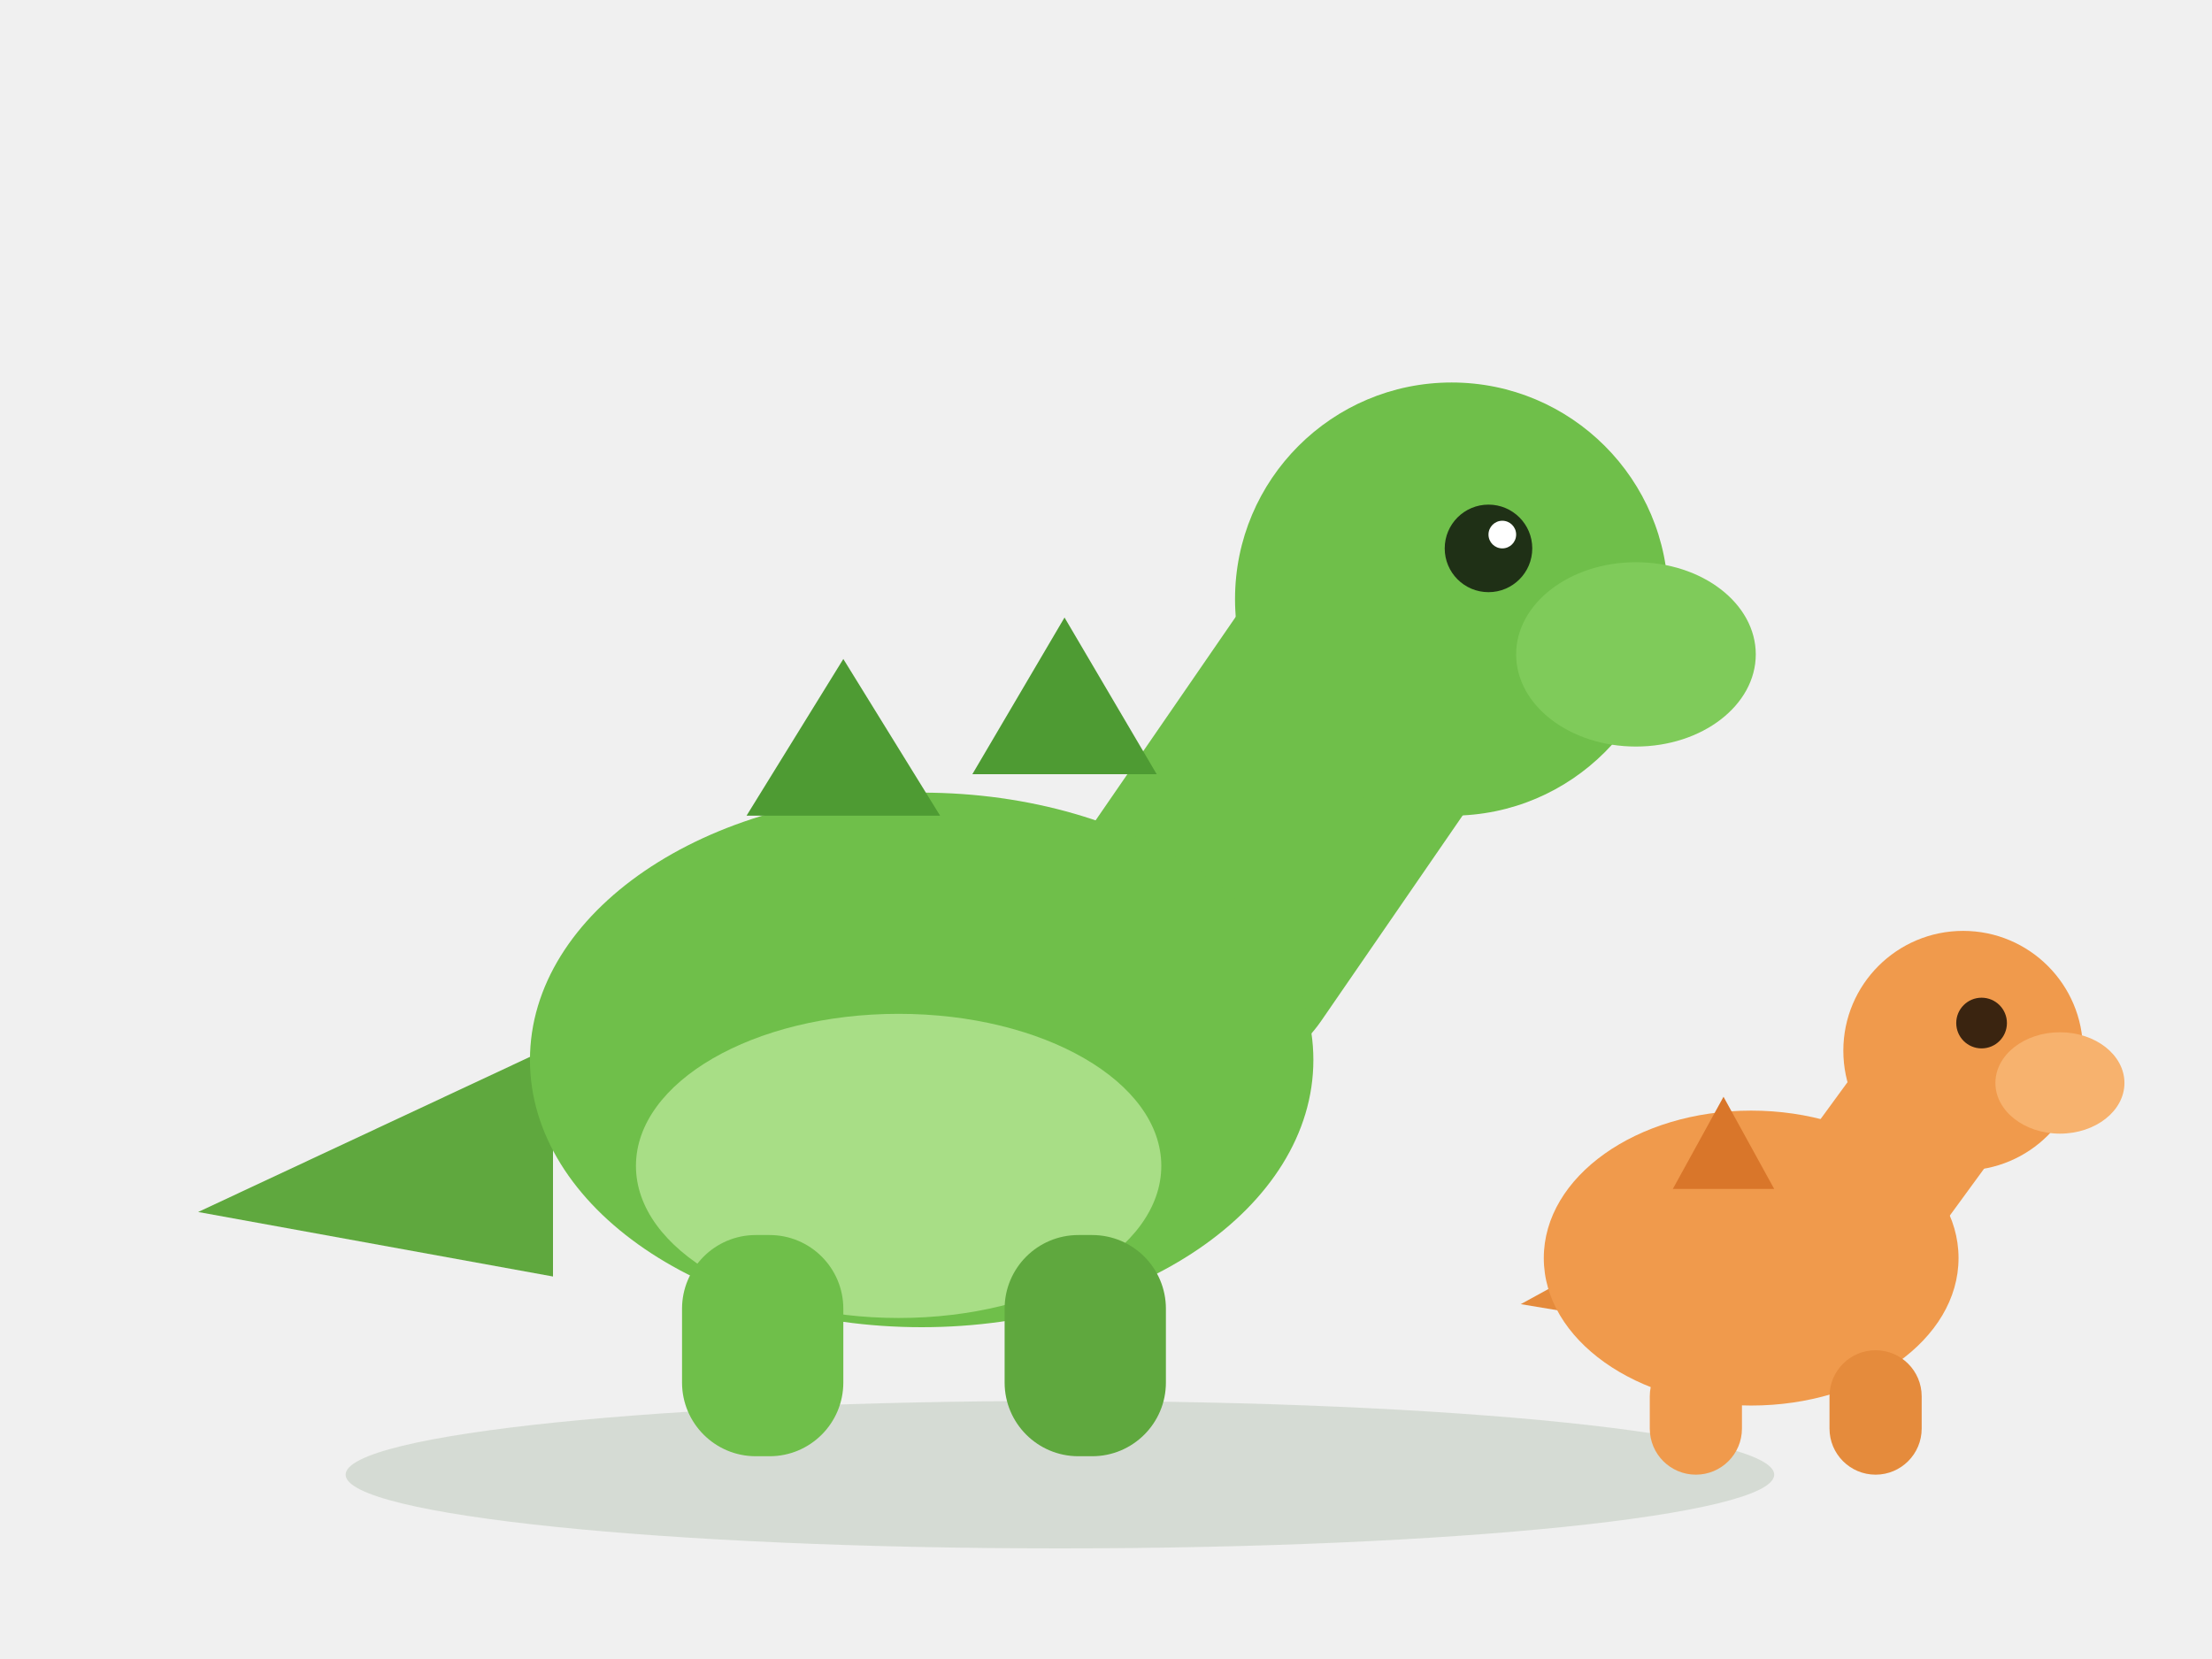
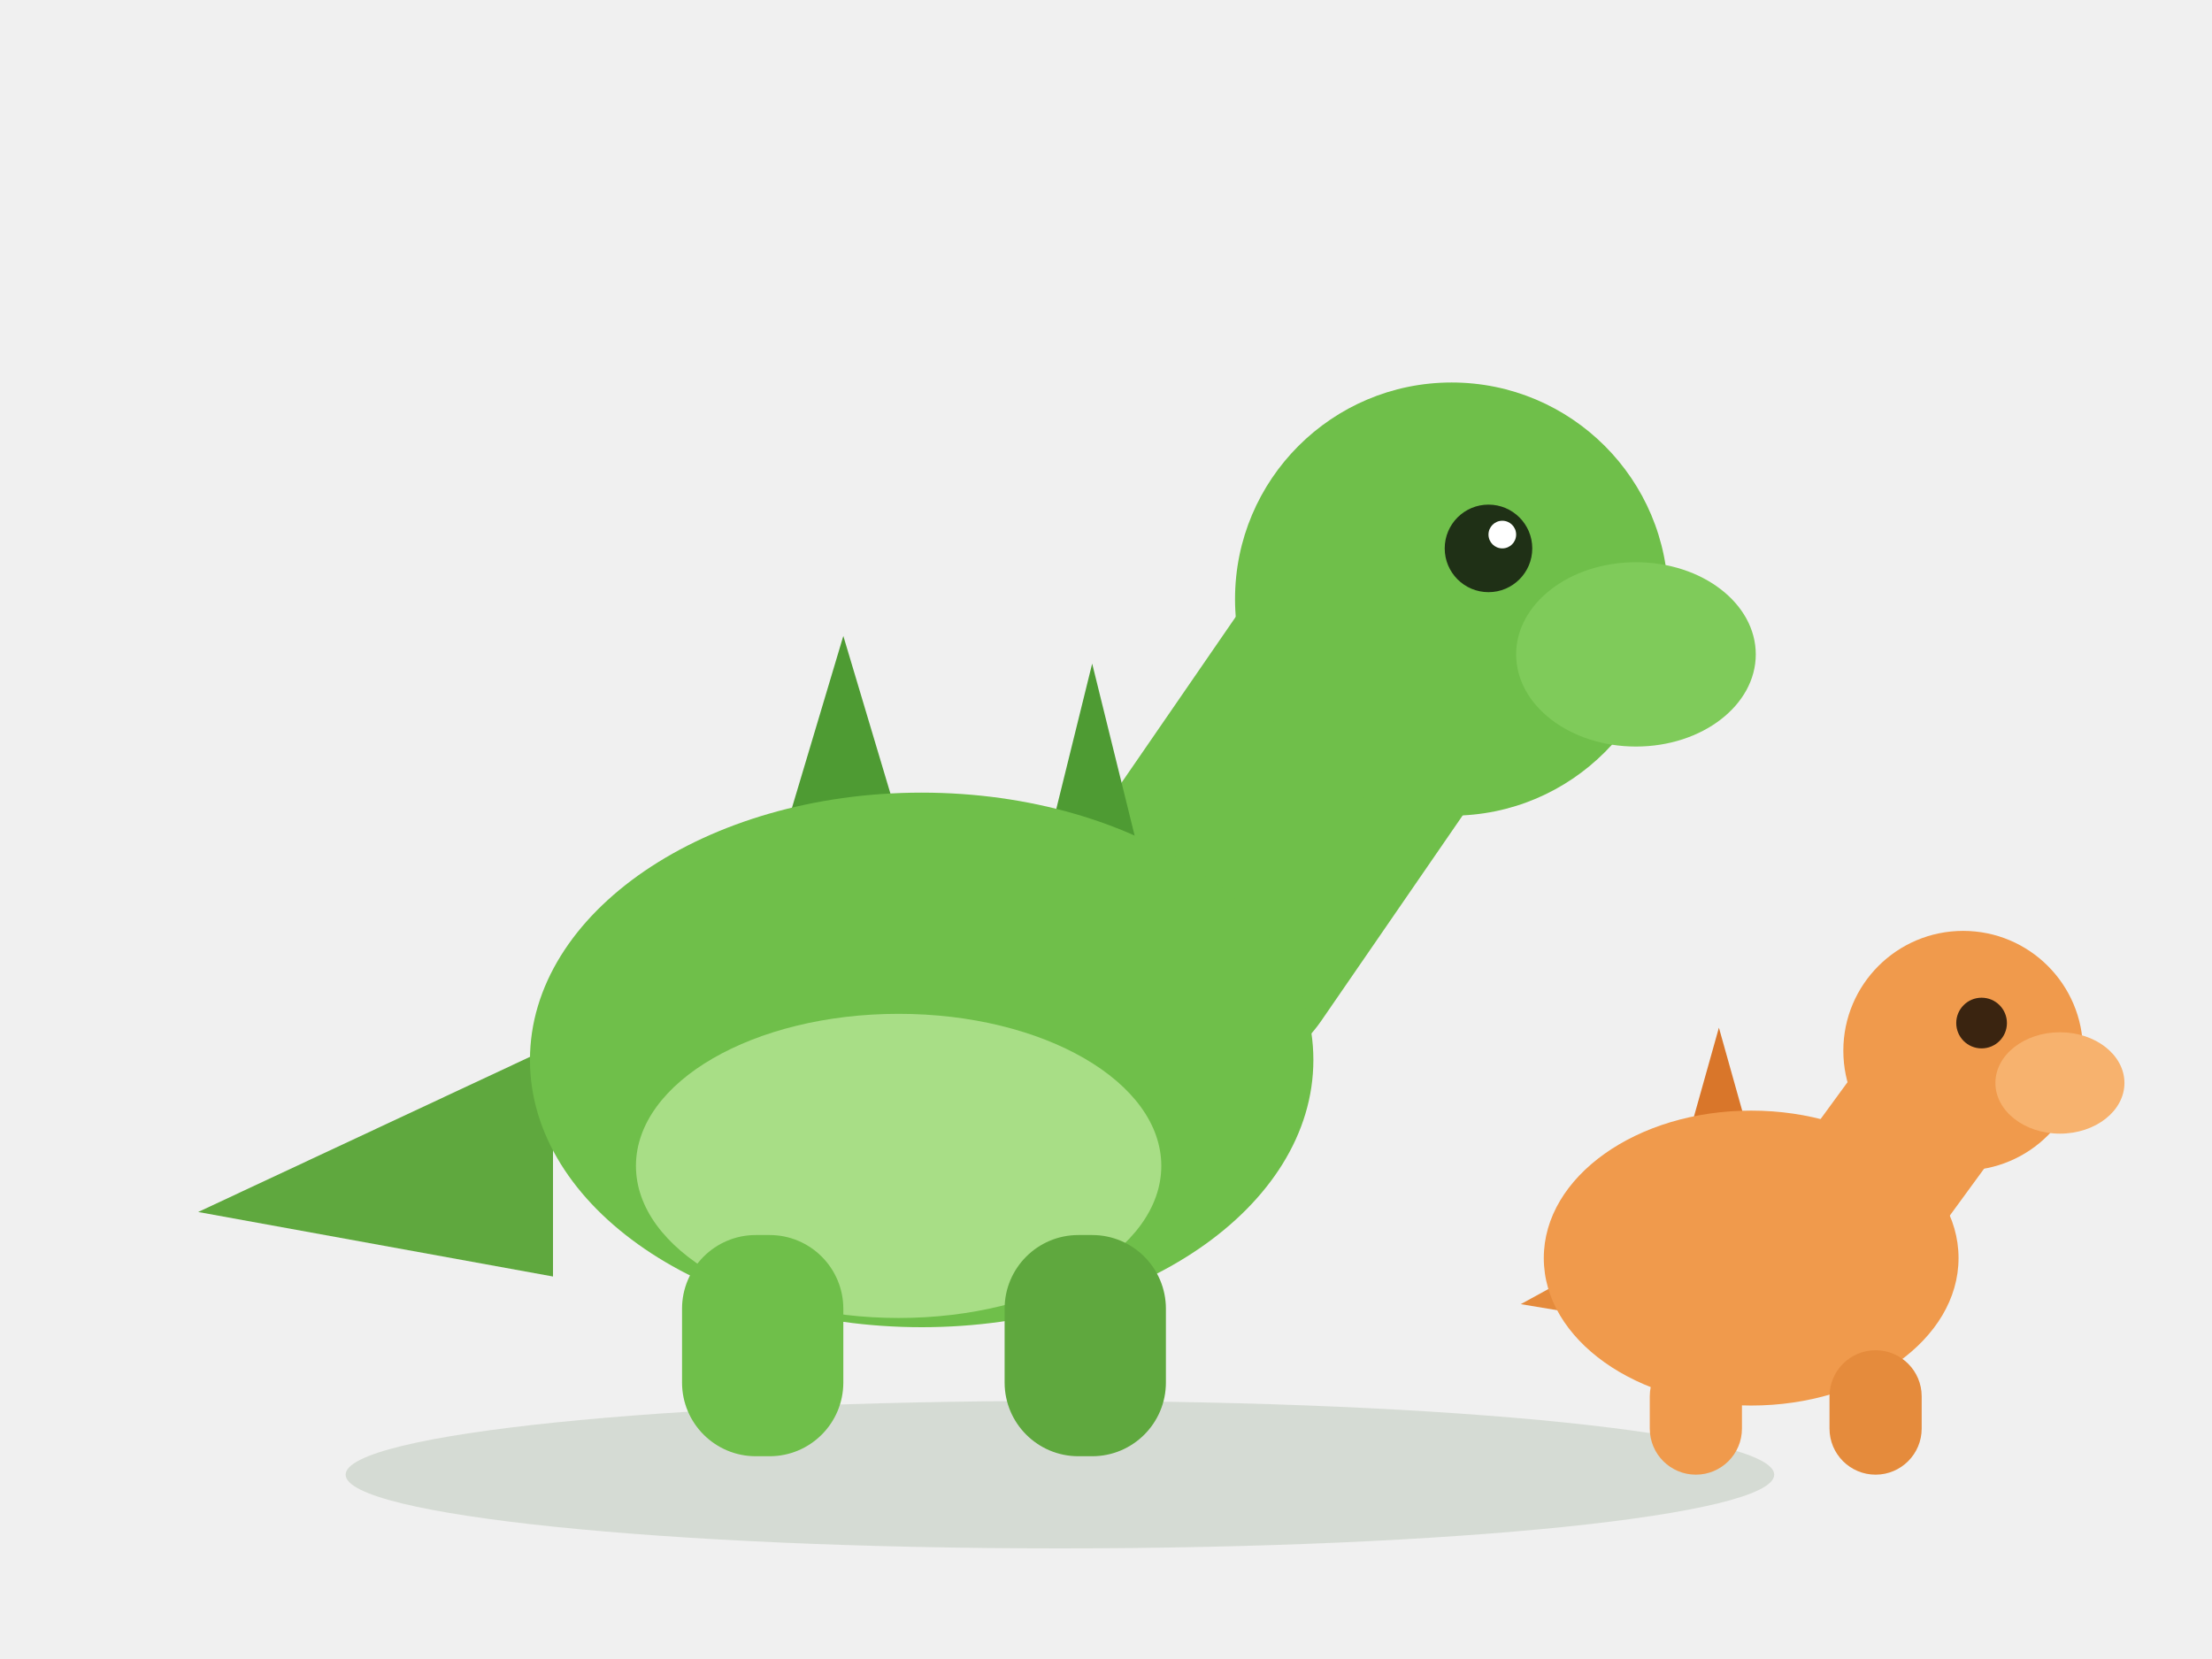
<svg xmlns="http://www.w3.org/2000/svg" viewBox="0 0 96 72" fill="none">
  <ellipse cx="46" cy="64" rx="31" ry="3.2" fill="#2F5A22" opacity=".14" />
  <path d="M24 45.4 8.6 52.6 24 55.4Z" fill="#5FA83E" />
  <path d="M52 40.6 60.4 28.4" stroke="#6FBF4A" stroke-width="13" stroke-linecap="round" />
+   <path d="M31.4 45 36.6 27.6 41.8 45Z" fill="#4E9B33" />
+   <path d="M43.4 45 47.4 28.8 51.4 45Z" fill="#4E9B33" />
  <ellipse cx="40" cy="46" rx="17" ry="11.6" fill="#6FBF4A" />
  <ellipse cx="39" cy="50.6" rx="11.4" ry="6.6" fill="#A8DE86" />
  <circle cx="63" cy="26" r="9.4" fill="#6FBF4A" />
  <ellipse cx="71" cy="28.4" rx="5.2" ry="4" fill="#7FCB5A" />
-   <path d="M32.4 35.4 36.6 28.6 40.8 35.4Z" fill="#4E9B33" />
-   <path d="M42.2 33.6 46.2 26.8 50.2 33.6Z" fill="#4E9B33" />
  <rect x="29.6" y="53.6" width="7" height="9.6" rx="3.2" fill="#6FBF4A" />
  <rect x="43.6" y="53.6" width="7" height="9.6" rx="3.2" fill="#5FA83E" />
  <circle cx="64.6" cy="23.8" r="1.9" fill="#1F3016" />
  <circle cx="65.2" cy="23.2" r=".6" fill="#FFFFFF" />
  <path d="M74.4 52 66 56.6 74.4 58Z" fill="#E58B3C" />
  <path d="M80.4 52.6 84.2 47.4" stroke="#F09A4C" stroke-width="7" stroke-linecap="round" />
+   <path d="M71.4 56 74.6 44.6 77.8 56Z" fill="#D9762A" />
  <ellipse cx="76" cy="54.6" rx="9" ry="6.4" fill="#F09A4C" />
  <circle cx="85.2" cy="45.6" r="5.2" fill="#F09A4C" />
  <ellipse cx="89.4" cy="47" rx="2.8" ry="2.2" fill="#F7B26E" />
-   <path d="M72.6 51.6 74.8 47.6 77 51.6Z" fill="#D9762A" />
  <rect x="71.6" y="58.6" width="4" height="5.4" rx="2" fill="#F09A4C" />
  <rect x="79.4" y="58.6" width="4" height="5.4" rx="2" fill="#E58B3C" />
  <circle cx="86" cy="44.4" r="1.1" fill="#3A2410" />
</svg>
